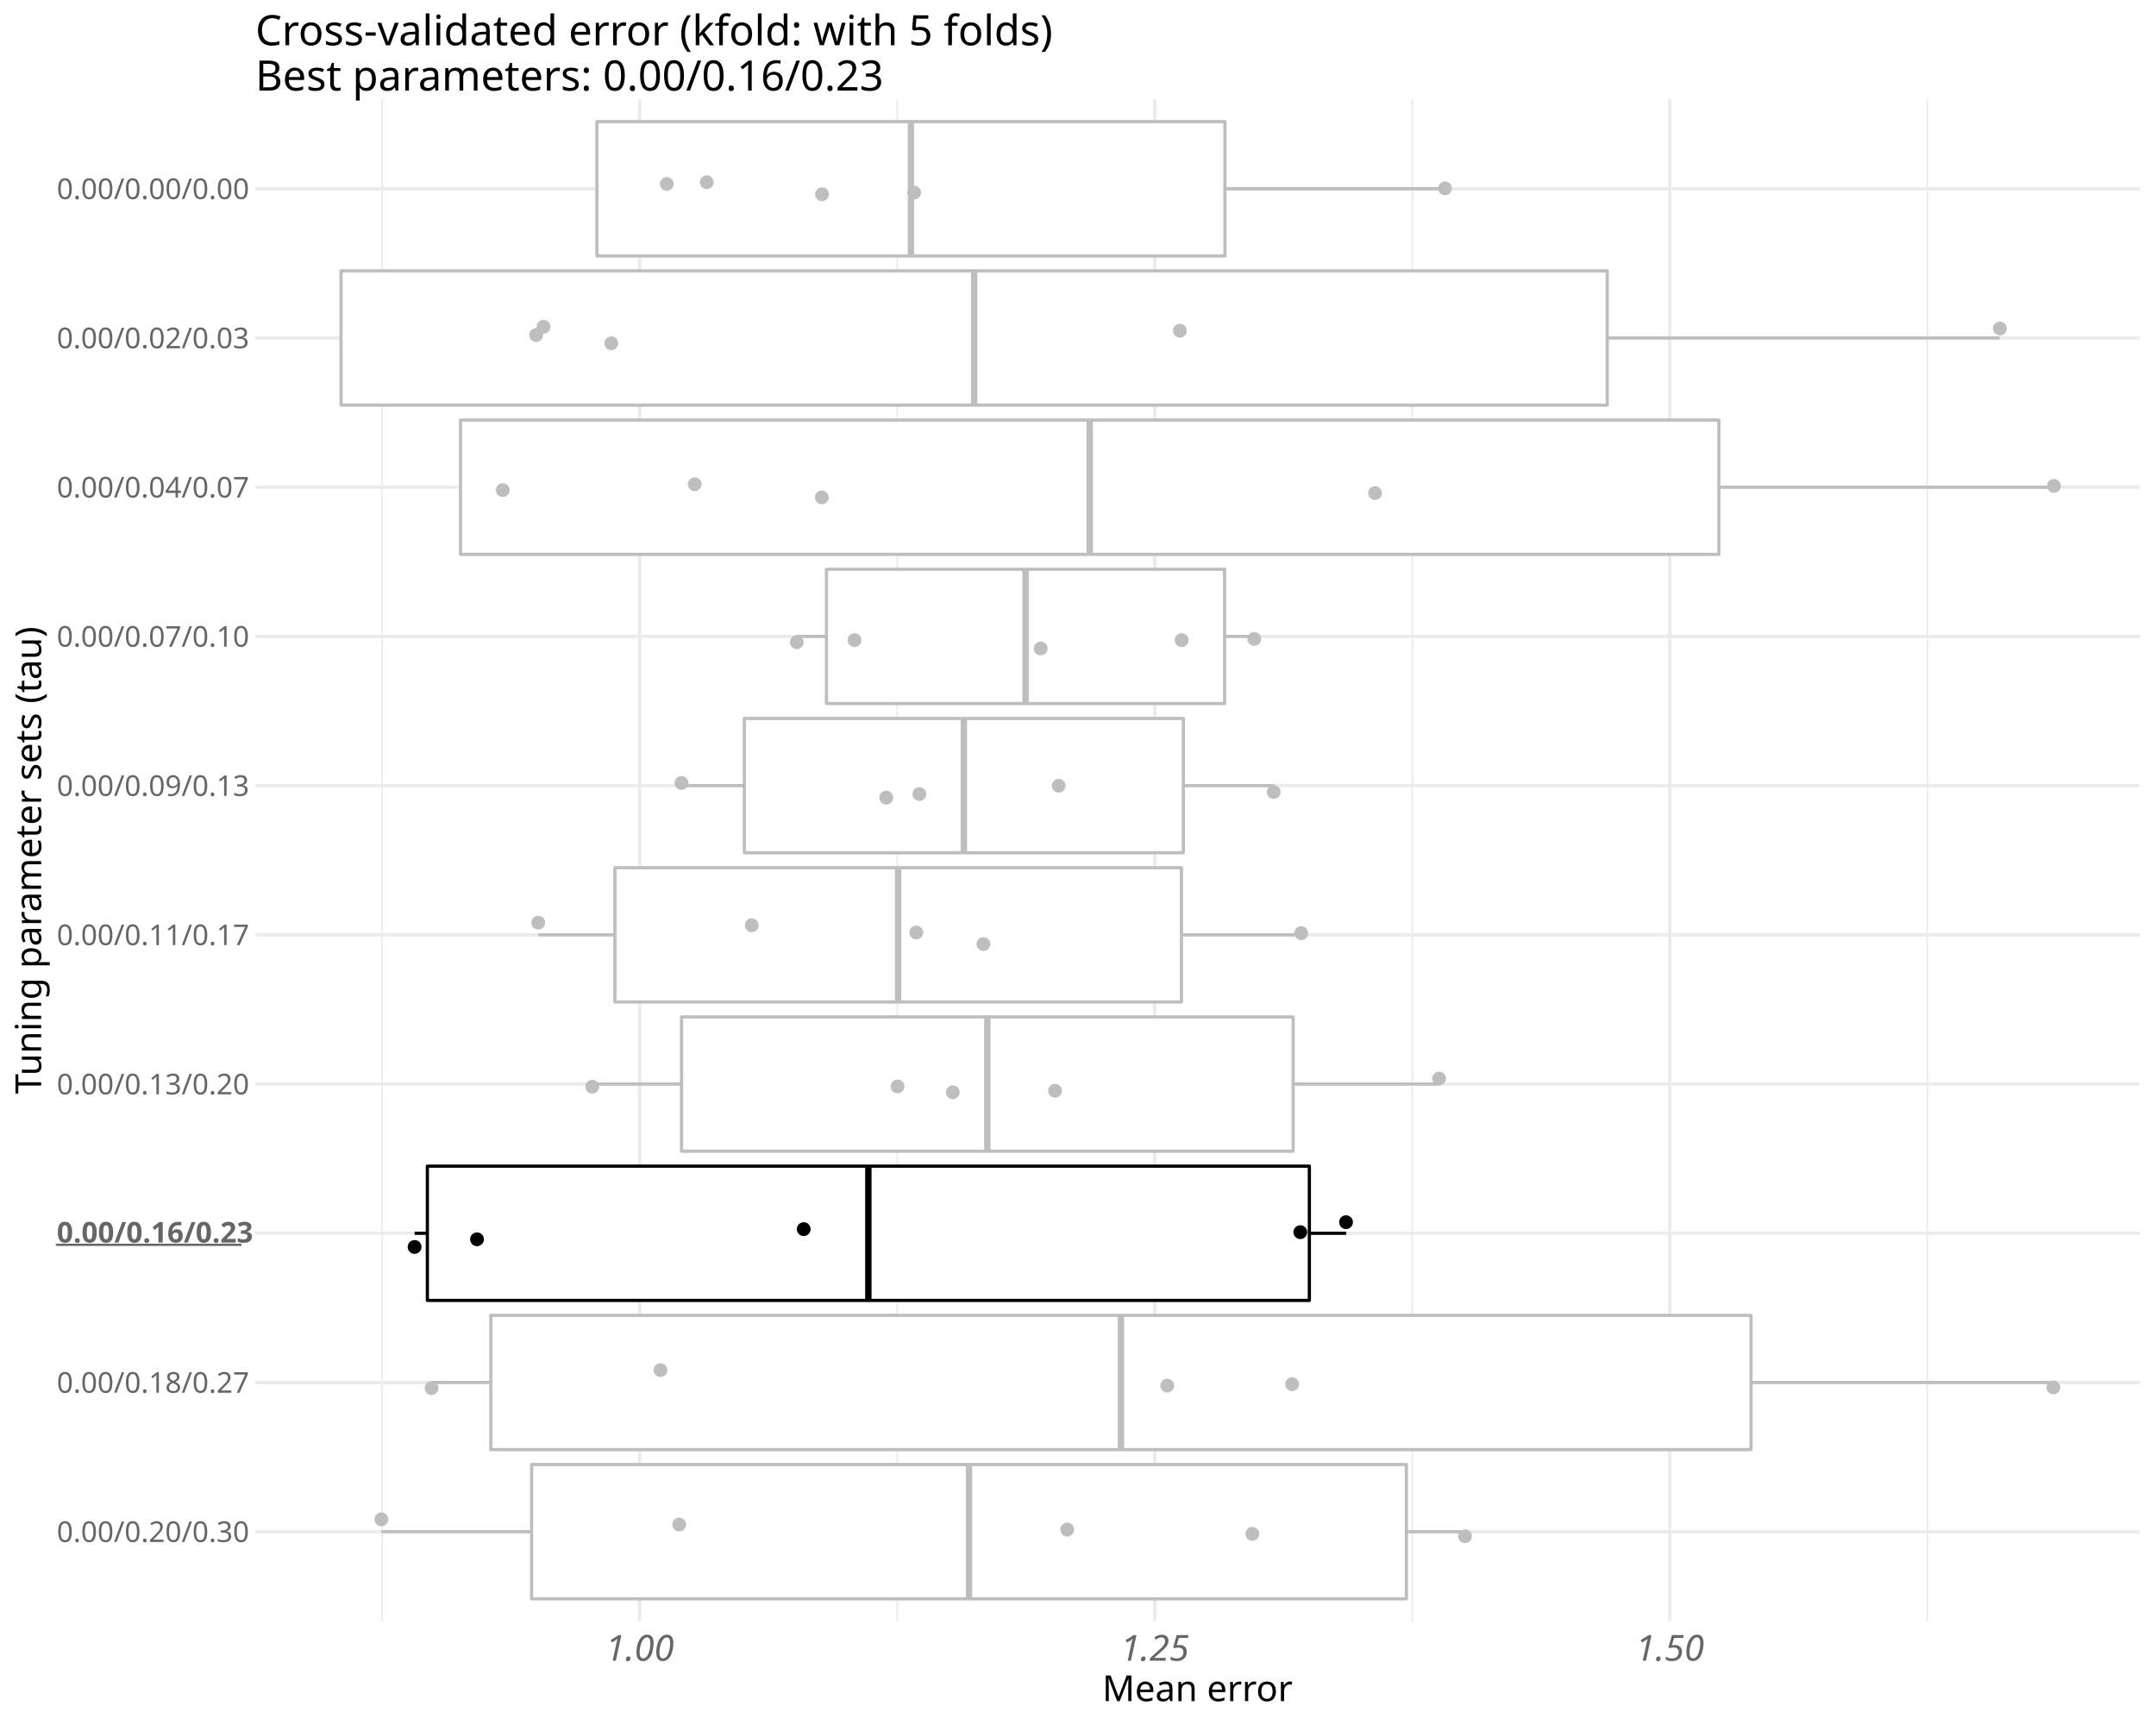
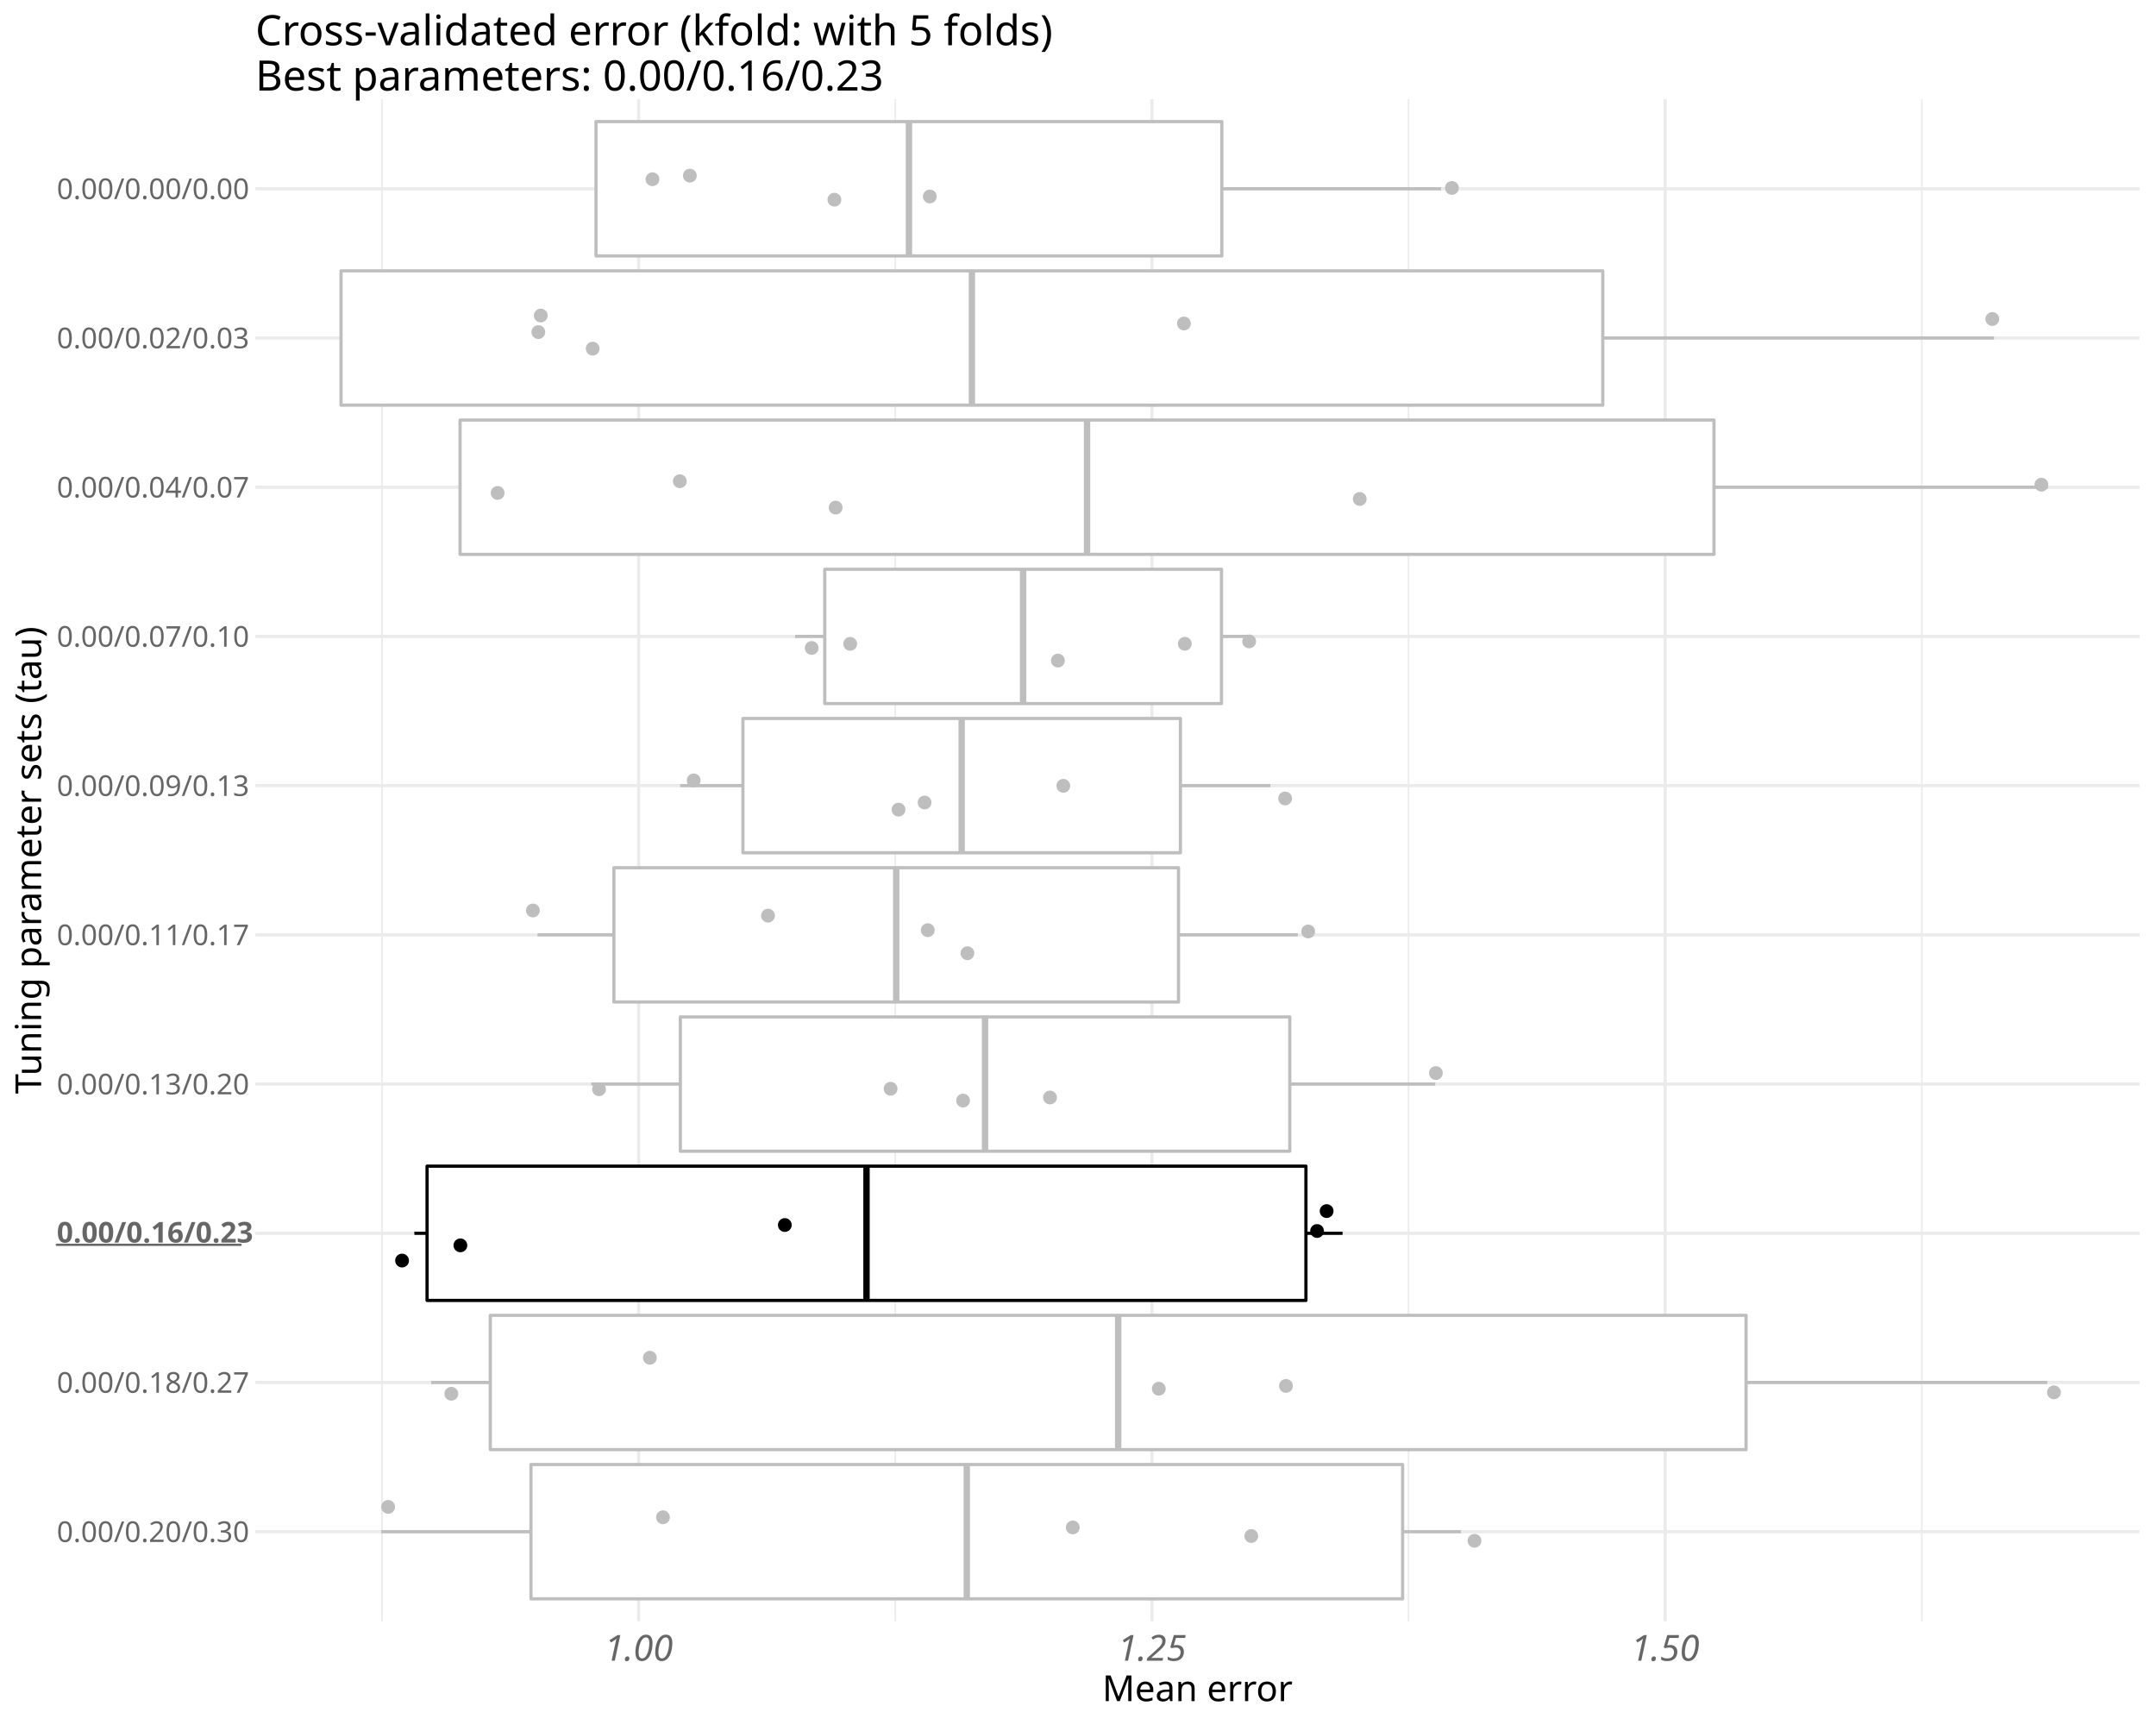
<svg xmlns="http://www.w3.org/2000/svg" class="svglite" data-engine-version="2.0" width="720.00pt" height="576.00pt" viewBox="0 0 720.00 576.00">
  <defs>
    <style type="text/css">
    .svglite line, .svglite polyline, .svglite polygon, .svglite path, .svglite rect, .svglite circle {
      fill: none;
      stroke: #000000;
      stroke-linecap: round;
      stroke-linejoin: round;
      stroke-miterlimit: 10.00;
    }
  </style>
  </defs>
  <rect width="100%" height="100%" style="stroke: none; fill: #FFFFFF;" />
  <defs>
    <clipPath id="cpMC4wMHw3MjAuMDB8MC4wMHw1NzYuMDA=">
      <rect x="0.00" y="0.00" width="720.00" height="576.00" />
    </clipPath>
  </defs>
  <g clip-path="url(#cpMC4wMHw3MjAuMDB8MC4wMHw1NzYuMDA=)">
</g>
  <defs>
    <clipPath id="cpODUuMjl8NzE0LjUyfDMzLjE0fDU0MS4zNQ==">
      <rect x="85.29" y="33.14" width="629.23" height="508.21" />
    </clipPath>
  </defs>
  <g clip-path="url(#cpODUuMjl8NzE0LjUyfDMzLjE0fDU0MS4zNQ==)">
-     <polyline points="127.63,541.35 127.63,33.14 " style="stroke-width: 0.53; stroke: #EBEBEB; stroke-linecap: butt;" />
-     <polyline points="299.63,541.35 299.63,33.14 " style="stroke-width: 0.53; stroke: #EBEBEB; stroke-linecap: butt;" />
-     <polyline points="471.64,541.35 471.64,33.14 " style="stroke-width: 0.53; stroke: #EBEBEB; stroke-linecap: butt;" />
-     <polyline points="643.64,541.35 643.64,33.14 " style="stroke-width: 0.53; stroke: #EBEBEB; stroke-linecap: butt;" />
+     <polyline points="127.58,541.35 127.58,33.14 " style="stroke-width: 0.53; stroke: #EBEBEB; stroke-linecap: butt;" />
+     <polyline points="298.98,541.35 298.98,33.14 " style="stroke-width: 0.53; stroke: #EBEBEB; stroke-linecap: butt;" />
+     <polyline points="470.38,541.35 470.38,33.14 " style="stroke-width: 0.53; stroke: #EBEBEB; stroke-linecap: butt;" />
+     <polyline points="641.78,541.35 641.78,33.14 " style="stroke-width: 0.53; stroke: #EBEBEB; stroke-linecap: butt;" />
    <polyline points="85.29,511.46 714.52,511.46 " style="stroke-width: 1.07; stroke: #EBEBEB; stroke-linecap: butt;" />
    <polyline points="85.29,461.63 714.52,461.63 " style="stroke-width: 1.07; stroke: #EBEBEB; stroke-linecap: butt;" />
    <polyline points="85.29,411.81 714.52,411.81 " style="stroke-width: 1.07; stroke: #EBEBEB; stroke-linecap: butt;" />
    <polyline points="85.29,361.98 714.52,361.98 " style="stroke-width: 1.07; stroke: #EBEBEB; stroke-linecap: butt;" />
    <polyline points="85.29,312.16 714.52,312.16 " style="stroke-width: 1.07; stroke: #EBEBEB; stroke-linecap: butt;" />
    <polyline points="85.29,262.33 714.52,262.33 " style="stroke-width: 1.07; stroke: #EBEBEB; stroke-linecap: butt;" />
    <polyline points="85.29,212.51 714.52,212.51 " style="stroke-width: 1.07; stroke: #EBEBEB; stroke-linecap: butt;" />
    <polyline points="85.29,162.68 714.52,162.68 " style="stroke-width: 1.07; stroke: #EBEBEB; stroke-linecap: butt;" />
    <polyline points="85.29,112.86 714.52,112.86 " style="stroke-width: 1.07; stroke: #EBEBEB; stroke-linecap: butt;" />
    <polyline points="85.29,63.04 714.52,63.04 " style="stroke-width: 1.07; stroke: #EBEBEB; stroke-linecap: butt;" />
-     <polyline points="213.63,541.35 213.63,33.14 " style="stroke-width: 1.07; stroke: #EBEBEB; stroke-linecap: butt;" />
-     <polyline points="385.64,541.35 385.64,33.14 " style="stroke-width: 1.07; stroke: #EBEBEB; stroke-linecap: butt;" />
-     <polyline points="557.64,541.35 557.64,33.14 " style="stroke-width: 1.07; stroke: #EBEBEB; stroke-linecap: butt;" />
-     <line x1="469.67" y1="511.46" x2="489.23" y2="511.46" style="stroke-width: 1.07; stroke: #BEBEBE; stroke-linecap: butt;" />
-     <line x1="177.54" y1="511.46" x2="127.36" y2="511.46" style="stroke-width: 1.07; stroke: #BEBEBE; stroke-linecap: butt;" />
-     <polygon points="469.67,533.88 177.54,533.88 177.54,489.03 469.67,489.03 469.67,533.88 " style="stroke-width: 1.07; stroke: #BEBEBE; fill: #FFFFFF;" />
-     <line x1="323.60" y1="533.88" x2="323.60" y2="489.03" style="stroke-width: 2.13; stroke: #BEBEBE; stroke-linecap: butt;" />
-     <line x1="584.76" y1="461.63" x2="685.71" y2="461.63" style="stroke-width: 1.07; stroke: #BEBEBE; stroke-linecap: butt;" />
-     <line x1="163.91" y1="461.63" x2="144.10" y2="461.63" style="stroke-width: 1.07; stroke: #BEBEBE; stroke-linecap: butt;" />
-     <polygon points="584.76,484.05 163.91,484.05 163.91,439.21 584.76,439.21 584.76,484.05 " style="stroke-width: 1.07; stroke: #BEBEBE; fill: #FFFFFF;" />
-     <line x1="374.34" y1="484.05" x2="374.34" y2="439.21" style="stroke-width: 2.13; stroke: #BEBEBE; stroke-linecap: butt;" />
-     <line x1="437.26" y1="411.81" x2="449.53" y2="411.81" style="stroke-width: 1.07; stroke-linecap: butt;" />
-     <line x1="142.72" y1="411.81" x2="138.46" y2="411.81" style="stroke-width: 1.07; stroke-linecap: butt;" />
-     <polygon points="437.26,434.23 142.72,434.23 142.72,389.39 437.26,389.39 437.26,434.23 " style="stroke-width: 1.07; fill: #FFFFFF;" />
-     <line x1="289.99" y1="434.23" x2="289.99" y2="389.39" style="stroke-width: 2.13; stroke-linecap: butt;" />
-     <line x1="431.85" y1="361.98" x2="480.59" y2="361.98" style="stroke-width: 1.07; stroke: #BEBEBE; stroke-linecap: butt;" />
-     <line x1="227.60" y1="361.98" x2="197.77" y2="361.98" style="stroke-width: 1.07; stroke: #BEBEBE; stroke-linecap: butt;" />
-     <polygon points="431.85,384.40 227.60,384.40 227.60,339.56 431.85,339.56 431.85,384.40 " style="stroke-width: 1.07; stroke: #BEBEBE; fill: #FFFFFF;" />
-     <line x1="329.72" y1="384.40" x2="329.72" y2="339.56" style="stroke-width: 2.13; stroke: #BEBEBE; stroke-linecap: butt;" />
-     <line x1="394.55" y1="312.16" x2="434.53" y2="312.16" style="stroke-width: 1.07; stroke: #BEBEBE; stroke-linecap: butt;" />
-     <line x1="205.34" y1="312.16" x2="179.75" y2="312.16" style="stroke-width: 1.07; stroke: #BEBEBE; stroke-linecap: butt;" />
-     <polygon points="394.55,334.58 205.34,334.58 205.34,289.74 394.55,289.74 394.55,334.58 " style="stroke-width: 1.07; stroke: #BEBEBE; fill: #FFFFFF;" />
-     <line x1="299.94" y1="334.58" x2="299.94" y2="289.74" style="stroke-width: 2.13; stroke: #BEBEBE; stroke-linecap: butt;" />
-     <line x1="395.19" y1="262.33" x2="425.34" y2="262.33" style="stroke-width: 1.07; stroke: #BEBEBE; stroke-linecap: butt;" />
-     <line x1="248.58" y1="262.33" x2="227.56" y2="262.33" style="stroke-width: 1.07; stroke: #BEBEBE; stroke-linecap: butt;" />
-     <polygon points="395.19,284.75 248.58,284.75 248.58,239.91 395.19,239.91 395.19,284.75 " style="stroke-width: 1.07; stroke: #BEBEBE; fill: #FFFFFF;" />
-     <line x1="321.88" y1="284.75" x2="321.88" y2="239.91" style="stroke-width: 2.13; stroke: #BEBEBE; stroke-linecap: butt;" />
-     <line x1="408.95" y1="212.51" x2="418.85" y2="212.51" style="stroke-width: 1.07; stroke: #BEBEBE; stroke-linecap: butt;" />
-     <line x1="276.00" y1="212.51" x2="266.06" y2="212.51" style="stroke-width: 1.07; stroke: #BEBEBE; stroke-linecap: butt;" />
-     <polygon points="408.95,234.93 276.00,234.93 276.00,190.09 408.95,190.09 408.95,234.93 " style="stroke-width: 1.07; stroke: #BEBEBE; fill: #FFFFFF;" />
-     <line x1="342.48" y1="234.93" x2="342.48" y2="190.09" style="stroke-width: 2.13; stroke: #BEBEBE; stroke-linecap: butt;" />
-     <line x1="574.01" y1="162.68" x2="685.92" y2="162.68" style="stroke-width: 1.07; stroke: #BEBEBE; stroke-linecap: butt;" />
-     <line x1="153.78" y1="162.68" x2="167.90" y2="162.68" style="stroke-width: 1.07; stroke: #BEBEBE; stroke-linecap: butt;" />
-     <polygon points="574.01,185.11 153.78,185.11 153.78,140.26 574.01,140.26 574.01,185.11 " style="stroke-width: 1.07; stroke: #BEBEBE; fill: #FFFFFF;" />
-     <line x1="363.90" y1="185.11" x2="363.90" y2="140.26" style="stroke-width: 2.13; stroke: #BEBEBE; stroke-linecap: butt;" />
-     <line x1="536.74" y1="112.86" x2="667.85" y2="112.86" style="stroke-width: 1.07; stroke: #BEBEBE; stroke-linecap: butt;" />
-     <line x1="113.89" y1="112.86" x2="179.06" y2="112.86" style="stroke-width: 1.07; stroke: #BEBEBE; stroke-linecap: butt;" />
-     <polygon points="536.74,135.28 113.89,135.28 113.89,90.44 536.74,90.44 536.74,135.28 " style="stroke-width: 1.07; stroke: #BEBEBE; fill: #FFFFFF;" />
-     <line x1="325.32" y1="135.28" x2="325.32" y2="90.44" style="stroke-width: 2.13; stroke: #BEBEBE; stroke-linecap: butt;" />
-     <line x1="409.07" y1="63.04" x2="482.56" y2="63.04" style="stroke-width: 1.07; stroke: #BEBEBE; stroke-linecap: butt;" />
-     <line x1="199.34" y1="63.04" x2="222.69" y2="63.04" style="stroke-width: 1.07; stroke: #BEBEBE; stroke-linecap: butt;" />
-     <polygon points="409.07,85.46 199.34,85.46 199.34,40.61 409.07,40.61 409.07,85.46 " style="stroke-width: 1.07; stroke: #BEBEBE; fill: #FFFFFF;" />
-     <line x1="304.21" y1="85.46" x2="304.21" y2="40.61" style="stroke-width: 2.13; stroke: #BEBEBE; stroke-linecap: butt;" />
-     <circle cx="489.25" cy="512.97" r="1.95" style="stroke-width: 0.71; stroke: #BEBEBE; fill: #BEBEBE;" />
-     <circle cx="144.13" cy="463.51" r="1.95" style="stroke-width: 0.71; stroke: #BEBEBE; fill: #BEBEBE;" />
-     <circle cx="159.30" cy="413.82" r="1.95" style="stroke-width: 0.71; fill: #000000;" />
-     <circle cx="318.18" cy="364.74" r="1.95" style="stroke-width: 0.71; stroke: #BEBEBE; fill: #BEBEBE;" />
-     <circle cx="305.99" cy="311.37" r="1.95" style="stroke-width: 0.71; stroke: #BEBEBE; fill: #BEBEBE;" />
-     <circle cx="307.03" cy="265.15" r="1.95" style="stroke-width: 0.71; stroke: #BEBEBE; fill: #BEBEBE;" />
-     <circle cx="394.61" cy="213.74" r="1.95" style="stroke-width: 0.71; stroke: #BEBEBE; fill: #BEBEBE;" />
-     <circle cx="459.21" cy="164.64" r="1.95" style="stroke-width: 0.71; stroke: #BEBEBE; fill: #BEBEBE;" />
-     <circle cx="394.02" cy="110.44" r="1.95" style="stroke-width: 0.71; stroke: #BEBEBE; fill: #BEBEBE;" />
-     <circle cx="222.67" cy="61.44" r="1.95" style="stroke-width: 0.71; stroke: #BEBEBE; fill: #BEBEBE;" />
-     <circle cx="127.37" cy="507.32" r="1.95" style="stroke-width: 0.71; stroke: #BEBEBE; fill: #BEBEBE;" />
-     <circle cx="685.71" cy="463.28" r="1.95" style="stroke-width: 0.71; stroke: #BEBEBE; fill: #BEBEBE;" />
-     <circle cx="268.40" cy="410.43" r="1.95" style="stroke-width: 0.71; fill: #000000;" />
-     <circle cx="480.59" cy="360.14" r="1.95" style="stroke-width: 0.71; stroke: #BEBEBE; fill: #BEBEBE;" />
-     <circle cx="328.41" cy="315.23" r="1.95" style="stroke-width: 0.71; stroke: #BEBEBE; fill: #BEBEBE;" />
-     <circle cx="425.36" cy="264.47" r="1.95" style="stroke-width: 0.71; stroke: #BEBEBE; fill: #BEBEBE;" />
-     <circle cx="266.09" cy="214.44" r="1.95" style="stroke-width: 0.71; stroke: #BEBEBE; fill: #BEBEBE;" />
-     <circle cx="274.45" cy="166.09" r="1.95" style="stroke-width: 0.71; stroke: #BEBEBE; fill: #BEBEBE;" />
-     <circle cx="181.50" cy="109.11" r="1.95" style="stroke-width: 0.71; stroke: #BEBEBE; fill: #BEBEBE;" />
-     <circle cx="236.02" cy="60.84" r="1.95" style="stroke-width: 0.71; stroke: #BEBEBE; fill: #BEBEBE;" />
-     <circle cx="226.81" cy="509.05" r="1.95" style="stroke-width: 0.71; stroke: #BEBEBE; fill: #BEBEBE;" />
-     <circle cx="431.50" cy="462.20" r="1.95" style="stroke-width: 0.71; stroke: #BEBEBE; fill: #BEBEBE;" />
-     <circle cx="434.24" cy="411.43" r="1.95" style="stroke-width: 0.71; fill: #000000;" />
-     <circle cx="299.74" cy="362.77" r="1.95" style="stroke-width: 0.71; stroke: #BEBEBE; fill: #BEBEBE;" />
-     <circle cx="179.75" cy="308.09" r="1.95" style="stroke-width: 0.71; stroke: #BEBEBE; fill: #BEBEBE;" />
-     <circle cx="295.97" cy="266.34" r="1.95" style="stroke-width: 0.71; stroke: #BEBEBE; fill: #BEBEBE;" />
-     <circle cx="347.53" cy="216.54" r="1.95" style="stroke-width: 0.71; stroke: #BEBEBE; fill: #BEBEBE;" />
-     <circle cx="167.90" cy="163.64" r="1.95" style="stroke-width: 0.71; stroke: #BEBEBE; fill: #BEBEBE;" />
-     <circle cx="204.14" cy="114.63" r="1.95" style="stroke-width: 0.71; stroke: #BEBEBE; fill: #BEBEBE;" />
-     <circle cx="274.51" cy="64.86" r="1.95" style="stroke-width: 0.71; stroke: #BEBEBE; fill: #BEBEBE;" />
-     <circle cx="356.38" cy="510.74" r="1.95" style="stroke-width: 0.71; stroke: #BEBEBE; fill: #BEBEBE;" />
-     <circle cx="389.81" cy="462.67" r="1.95" style="stroke-width: 0.71; stroke: #BEBEBE; fill: #BEBEBE;" />
-     <circle cx="449.51" cy="408.10" r="1.95" style="stroke-width: 0.71; fill: #000000;" />
-     <circle cx="197.78" cy="362.85" r="1.95" style="stroke-width: 0.71; stroke: #BEBEBE; fill: #BEBEBE;" />
-     <circle cx="251.05" cy="308.95" r="1.95" style="stroke-width: 0.71; stroke: #BEBEBE; fill: #BEBEBE;" />
-     <circle cx="227.58" cy="261.46" r="1.95" style="stroke-width: 0.71; stroke: #BEBEBE; fill: #BEBEBE;" />
-     <circle cx="418.85" cy="213.34" r="1.95" style="stroke-width: 0.71; stroke: #BEBEBE; fill: #BEBEBE;" />
-     <circle cx="232.01" cy="161.68" r="1.95" style="stroke-width: 0.71; stroke: #BEBEBE; fill: #BEBEBE;" />
-     <circle cx="667.85" cy="109.69" r="1.95" style="stroke-width: 0.71; stroke: #BEBEBE; fill: #BEBEBE;" />
-     <circle cx="482.57" cy="62.90" r="1.95" style="stroke-width: 0.71; stroke: #BEBEBE; fill: #BEBEBE;" />
-     <circle cx="418.22" cy="512.18" r="1.95" style="stroke-width: 0.71; stroke: #BEBEBE; fill: #BEBEBE;" />
-     <circle cx="220.55" cy="457.50" r="1.95" style="stroke-width: 0.71; stroke: #BEBEBE; fill: #BEBEBE;" />
-     <circle cx="138.45" cy="416.37" r="1.95" style="stroke-width: 0.71; fill: #000000;" />
-     <circle cx="352.35" cy="364.23" r="1.95" style="stroke-width: 0.71; stroke: #BEBEBE; fill: #BEBEBE;" />
-     <circle cx="434.54" cy="311.59" r="1.95" style="stroke-width: 0.71; stroke: #BEBEBE; fill: #BEBEBE;" />
-     <circle cx="353.55" cy="262.36" r="1.95" style="stroke-width: 0.71; stroke: #BEBEBE; fill: #BEBEBE;" />
-     <circle cx="285.37" cy="213.75" r="1.95" style="stroke-width: 0.71; stroke: #BEBEBE; fill: #BEBEBE;" />
-     <circle cx="685.91" cy="162.26" r="1.95" style="stroke-width: 0.71; stroke: #BEBEBE; fill: #BEBEBE;" />
-     <circle cx="179.06" cy="111.88" r="1.95" style="stroke-width: 0.71; stroke: #BEBEBE; fill: #BEBEBE;" />
-     <circle cx="305.28" cy="64.32" r="1.95" style="stroke-width: 0.71; stroke: #BEBEBE; fill: #BEBEBE;" />
+     <polyline points="213.28,541.35 213.28,33.14 " style="stroke-width: 1.07; stroke: #EBEBEB; stroke-linecap: butt;" />
+     <polyline points="384.68,541.35 384.68,33.14 " style="stroke-width: 1.07; stroke: #EBEBEB; stroke-linecap: butt;" />
+     <polyline points="556.08,541.35 556.08,33.14 " style="stroke-width: 1.07; stroke: #EBEBEB; stroke-linecap: butt;" />
+     <line x1="468.41" y1="511.46" x2="487.91" y2="511.46" style="stroke-width: 1.07; stroke: #BEBEBE; stroke-linecap: butt;" />
+     <line x1="177.32" y1="511.46" x2="127.31" y2="511.46" style="stroke-width: 1.07; stroke: #BEBEBE; stroke-linecap: butt;" />
+     <polygon points="468.41,533.88 177.32,533.88 177.32,489.03 468.41,489.03 468.41,533.88 " style="stroke-width: 1.07; stroke: #BEBEBE; fill: #FFFFFF;" />
+     <line x1="322.86" y1="533.88" x2="322.86" y2="489.03" style="stroke-width: 2.13; stroke: #BEBEBE; stroke-linecap: butt;" />
+     <line x1="583.10" y1="461.63" x2="683.69" y2="461.63" style="stroke-width: 1.07; stroke: #BEBEBE; stroke-linecap: butt;" />
+     <line x1="163.74" y1="461.63" x2="144.00" y2="461.63" style="stroke-width: 1.07; stroke: #BEBEBE; stroke-linecap: butt;" />
+     <polygon points="583.10,484.05 163.74,484.05 163.74,439.21 583.10,439.21 583.10,484.05 " style="stroke-width: 1.07; stroke: #BEBEBE; fill: #FFFFFF;" />
+     <line x1="373.42" y1="484.05" x2="373.42" y2="439.21" style="stroke-width: 2.13; stroke: #BEBEBE; stroke-linecap: butt;" />
+     <line x1="436.12" y1="411.81" x2="448.35" y2="411.81" style="stroke-width: 1.07; stroke-linecap: butt;" />
+     <line x1="142.62" y1="411.81" x2="138.38" y2="411.81" style="stroke-width: 1.07; stroke-linecap: butt;" />
+     <polygon points="436.12,434.23 142.62,434.23 142.62,389.39 436.12,389.39 436.12,434.23 " style="stroke-width: 1.07; fill: #FFFFFF;" />
+     <line x1="289.37" y1="434.23" x2="289.37" y2="389.39" style="stroke-width: 2.13; stroke-linecap: butt;" />
+     <line x1="430.73" y1="361.98" x2="479.30" y2="361.98" style="stroke-width: 1.07; stroke: #BEBEBE; stroke-linecap: butt;" />
+     <line x1="227.20" y1="361.98" x2="197.47" y2="361.98" style="stroke-width: 1.07; stroke: #BEBEBE; stroke-linecap: butt;" />
+     <polygon points="430.73,384.40 227.20,384.40 227.20,339.56 430.73,339.56 430.73,384.40 " style="stroke-width: 1.07; stroke: #BEBEBE; fill: #FFFFFF;" />
+     <line x1="328.96" y1="384.40" x2="328.96" y2="339.56" style="stroke-width: 2.13; stroke: #BEBEBE; stroke-linecap: butt;" />
+     <line x1="393.56" y1="312.16" x2="433.40" y2="312.16" style="stroke-width: 1.07; stroke: #BEBEBE; stroke-linecap: butt;" />
+     <line x1="205.01" y1="312.16" x2="179.52" y2="312.16" style="stroke-width: 1.07; stroke: #BEBEBE; stroke-linecap: butt;" />
+     <polygon points="393.56,334.58 205.01,334.58 205.01,289.74 393.56,289.74 393.56,334.58 " style="stroke-width: 1.07; stroke: #BEBEBE; fill: #FFFFFF;" />
+     <line x1="299.29" y1="334.58" x2="299.29" y2="289.74" style="stroke-width: 2.13; stroke: #BEBEBE; stroke-linecap: butt;" />
+     <line x1="394.20" y1="262.33" x2="424.24" y2="262.33" style="stroke-width: 1.07; stroke: #BEBEBE; stroke-linecap: butt;" />
+     <line x1="248.10" y1="262.33" x2="227.16" y2="262.33" style="stroke-width: 1.07; stroke: #BEBEBE; stroke-linecap: butt;" />
+     <polygon points="394.20,284.75 248.10,284.75 248.10,239.91 394.20,239.91 394.20,284.75 " style="stroke-width: 1.07; stroke: #BEBEBE; fill: #FFFFFF;" />
+     <line x1="321.15" y1="284.75" x2="321.15" y2="239.91" style="stroke-width: 2.13; stroke: #BEBEBE; stroke-linecap: butt;" />
+     <line x1="407.92" y1="212.51" x2="417.78" y2="212.51" style="stroke-width: 1.07; stroke: #BEBEBE; stroke-linecap: butt;" />
+     <line x1="275.43" y1="212.51" x2="265.53" y2="212.51" style="stroke-width: 1.07; stroke: #BEBEBE; stroke-linecap: butt;" />
+     <polygon points="407.92,234.93 275.43,234.93 275.43,190.09 407.92,190.09 407.92,234.93 " style="stroke-width: 1.07; stroke: #BEBEBE; fill: #FFFFFF;" />
+     <line x1="341.67" y1="234.93" x2="341.67" y2="190.09" style="stroke-width: 2.13; stroke: #BEBEBE; stroke-linecap: butt;" />
+     <line x1="572.39" y1="162.68" x2="683.91" y2="162.68" style="stroke-width: 1.07; stroke: #BEBEBE; stroke-linecap: butt;" />
+     <line x1="153.64" y1="162.68" x2="167.71" y2="162.68" style="stroke-width: 1.07; stroke: #BEBEBE; stroke-linecap: butt;" />
+     <polygon points="572.39,185.11 153.64,185.11 153.64,140.26 572.39,140.26 572.39,185.11 " style="stroke-width: 1.07; stroke: #BEBEBE; fill: #FFFFFF;" />
+     <line x1="363.02" y1="185.11" x2="363.02" y2="140.26" style="stroke-width: 2.13; stroke: #BEBEBE; stroke-linecap: butt;" />
+     <line x1="535.25" y1="112.86" x2="665.90" y2="112.86" style="stroke-width: 1.07; stroke: #BEBEBE; stroke-linecap: butt;" />
+     <line x1="113.89" y1="112.86" x2="178.83" y2="112.86" style="stroke-width: 1.07; stroke: #BEBEBE; stroke-linecap: butt;" />
+     <polygon points="535.25,135.28 113.89,135.28 113.89,90.44 535.25,90.44 535.25,135.28 " style="stroke-width: 1.07; stroke: #BEBEBE; fill: #FFFFFF;" />
+     <line x1="324.57" y1="135.28" x2="324.57" y2="90.44" style="stroke-width: 2.13; stroke: #BEBEBE; stroke-linecap: butt;" />
+     <line x1="408.03" y1="63.04" x2="481.26" y2="63.04" style="stroke-width: 1.07; stroke: #BEBEBE; stroke-linecap: butt;" />
+     <line x1="199.04" y1="63.04" x2="222.31" y2="63.04" style="stroke-width: 1.07; stroke: #BEBEBE; stroke-linecap: butt;" />
+     <polygon points="408.03,85.46 199.04,85.46 199.04,40.61 408.03,40.61 408.03,85.46 " style="stroke-width: 1.07; stroke: #BEBEBE; fill: #FFFFFF;" />
+     <line x1="303.54" y1="85.46" x2="303.54" y2="40.61" style="stroke-width: 2.13; stroke: #BEBEBE; stroke-linecap: butt;" />
+     <circle cx="492.42" cy="514.49" r="1.95" style="stroke-width: 0.71; stroke: #BEBEBE; fill: #BEBEBE;" />
+     <circle cx="150.72" cy="465.39" r="1.95" style="stroke-width: 0.71; stroke: #BEBEBE; fill: #BEBEBE;" />
+     <circle cx="153.75" cy="415.84" r="1.95" style="stroke-width: 0.71; fill: #000000;" />
+     <circle cx="321.62" cy="367.49" r="1.95" style="stroke-width: 0.71; stroke: #BEBEBE; fill: #BEBEBE;" />
+     <circle cx="309.83" cy="310.59" r="1.95" style="stroke-width: 0.71; stroke: #BEBEBE; fill: #BEBEBE;" />
+     <circle cx="308.77" cy="267.97" r="1.95" style="stroke-width: 0.71; stroke: #BEBEBE; fill: #BEBEBE;" />
+     <circle cx="395.68" cy="214.97" r="1.95" style="stroke-width: 0.71; stroke: #BEBEBE; fill: #BEBEBE;" />
+     <circle cx="454.09" cy="166.61" r="1.95" style="stroke-width: 0.71; stroke: #BEBEBE; fill: #BEBEBE;" />
+     <circle cx="395.38" cy="108.02" r="1.95" style="stroke-width: 0.71; stroke: #BEBEBE; fill: #BEBEBE;" />
+     <circle cx="217.89" cy="59.85" r="1.95" style="stroke-width: 0.71; stroke: #BEBEBE; fill: #BEBEBE;" />
+     <circle cx="129.62" cy="503.18" r="1.95" style="stroke-width: 0.71; stroke: #BEBEBE; fill: #BEBEBE;" />
+     <circle cx="685.92" cy="464.92" r="1.95" style="stroke-width: 0.71; stroke: #BEBEBE; fill: #BEBEBE;" />
+     <circle cx="262.09" cy="409.05" r="1.95" style="stroke-width: 0.71; fill: #000000;" />
+     <circle cx="479.52" cy="358.30" r="1.95" style="stroke-width: 0.71; stroke: #BEBEBE; fill: #BEBEBE;" />
+     <circle cx="323.07" cy="318.29" r="1.95" style="stroke-width: 0.71; stroke: #BEBEBE; fill: #BEBEBE;" />
+     <circle cx="429.17" cy="266.61" r="1.95" style="stroke-width: 0.71; stroke: #BEBEBE; fill: #BEBEBE;" />
+     <circle cx="271.06" cy="216.36" r="1.95" style="stroke-width: 0.71; stroke: #BEBEBE; fill: #BEBEBE;" />
+     <circle cx="279.06" cy="169.49" r="1.95" style="stroke-width: 0.71; stroke: #BEBEBE; fill: #BEBEBE;" />
+     <circle cx="180.59" cy="105.36" r="1.95" style="stroke-width: 0.71; stroke: #BEBEBE; fill: #BEBEBE;" />
+     <circle cx="230.38" cy="58.65" r="1.95" style="stroke-width: 0.71; stroke: #BEBEBE; fill: #BEBEBE;" />
+     <circle cx="221.40" cy="506.64" r="1.95" style="stroke-width: 0.71; stroke: #BEBEBE; fill: #BEBEBE;" />
+     <circle cx="429.45" cy="462.78" r="1.95" style="stroke-width: 0.71; stroke: #BEBEBE; fill: #BEBEBE;" />
+     <circle cx="439.84" cy="411.05" r="1.95" style="stroke-width: 0.71; fill: #000000;" />
+     <circle cx="297.41" cy="363.55" r="1.95" style="stroke-width: 0.71; stroke: #BEBEBE; fill: #BEBEBE;" />
+     <circle cx="177.96" cy="304.02" r="1.95" style="stroke-width: 0.71; stroke: #BEBEBE; fill: #BEBEBE;" />
+     <circle cx="300.06" cy="270.34" r="1.95" style="stroke-width: 0.71; stroke: #BEBEBE; fill: #BEBEBE;" />
+     <circle cx="353.29" cy="220.58" r="1.95" style="stroke-width: 0.71; stroke: #BEBEBE; fill: #BEBEBE;" />
+     <circle cx="166.18" cy="164.60" r="1.95" style="stroke-width: 0.71; stroke: #BEBEBE; fill: #BEBEBE;" />
+     <circle cx="197.93" cy="116.41" r="1.95" style="stroke-width: 0.71; stroke: #BEBEBE; fill: #BEBEBE;" />
+     <circle cx="278.65" cy="66.68" r="1.95" style="stroke-width: 0.71; stroke: #BEBEBE; fill: #BEBEBE;" />
+     <circle cx="358.25" cy="510.03" r="1.95" style="stroke-width: 0.71; stroke: #BEBEBE; fill: #BEBEBE;" />
+     <circle cx="386.98" cy="463.71" r="1.95" style="stroke-width: 0.71; stroke: #BEBEBE; fill: #BEBEBE;" />
+     <circle cx="443.03" cy="404.40" r="1.95" style="stroke-width: 0.71; fill: #000000;" />
+     <circle cx="200.04" cy="363.72" r="1.95" style="stroke-width: 0.71; stroke: #BEBEBE; fill: #BEBEBE;" />
+     <circle cx="256.48" cy="305.74" r="1.95" style="stroke-width: 0.71; stroke: #BEBEBE; fill: #BEBEBE;" />
+     <circle cx="231.66" cy="260.59" r="1.95" style="stroke-width: 0.71; stroke: #BEBEBE; fill: #BEBEBE;" />
+     <circle cx="417.16" cy="214.17" r="1.95" style="stroke-width: 0.71; stroke: #BEBEBE; fill: #BEBEBE;" />
+     <circle cx="227.03" cy="160.68" r="1.95" style="stroke-width: 0.71; stroke: #BEBEBE; fill: #BEBEBE;" />
+     <circle cx="665.34" cy="106.52" r="1.95" style="stroke-width: 0.71; stroke: #BEBEBE; fill: #BEBEBE;" />
+     <circle cx="484.87" cy="62.76" r="1.95" style="stroke-width: 0.71; stroke: #BEBEBE; fill: #BEBEBE;" />
+     <circle cx="417.87" cy="512.90" r="1.95" style="stroke-width: 0.71; stroke: #BEBEBE; fill: #BEBEBE;" />
+     <circle cx="217.02" cy="453.37" r="1.95" style="stroke-width: 0.71; stroke: #BEBEBE; fill: #BEBEBE;" />
+     <circle cx="134.27" cy="420.92" r="1.95" style="stroke-width: 0.71; fill: #000000;" />
+     <circle cx="350.65" cy="366.47" r="1.95" style="stroke-width: 0.71; stroke: #BEBEBE; fill: #BEBEBE;" />
+     <circle cx="436.88" cy="311.02" r="1.95" style="stroke-width: 0.71; stroke: #BEBEBE; fill: #BEBEBE;" />
+     <circle cx="355.10" cy="262.39" r="1.95" style="stroke-width: 0.71; stroke: #BEBEBE; fill: #BEBEBE;" />
+     <circle cx="283.92" cy="214.99" r="1.95" style="stroke-width: 0.71; stroke: #BEBEBE; fill: #BEBEBE;" />
+     <circle cx="681.73" cy="161.84" r="1.95" style="stroke-width: 0.71; stroke: #BEBEBE; fill: #BEBEBE;" />
+     <circle cx="179.78" cy="110.89" r="1.95" style="stroke-width: 0.71; stroke: #BEBEBE; fill: #BEBEBE;" />
+     <circle cx="310.51" cy="65.61" r="1.95" style="stroke-width: 0.71; stroke: #BEBEBE; fill: #BEBEBE;" />
  </g>
  <g clip-path="url(#cpMC4wMHw3MjAuMDB8MC4wMHw1NzYuMDA=)">
    <text x="18.97" y="514.89" style="font-size: 9.60px; fill: #666666; font-family: sans;" textLength="61.39px" lengthAdjust="spacingAndGlyphs">0.00/0.20/0.30</text>
    <text x="18.97" y="66.47" style="font-size: 9.60px; fill: #666666; font-family: sans;" textLength="61.39px" lengthAdjust="spacingAndGlyphs">0.00/0.00/0.00</text>
    <text x="18.97" y="315.59" style="font-size: 9.60px; fill: #666666; font-family: sans;" textLength="61.39px" lengthAdjust="spacingAndGlyphs">0.00/0.11/0.17</text>
    <text x="18.97" y="414.91" style="font-size: 9.60px; font-weight: bold; fill: #666666; font-family: sans;" textLength="61.39px" lengthAdjust="spacingAndGlyphs">0.00/0.16/0.23</text>
    <polyline points="18.97,415.66 80.36,415.66 " style="stroke-width: 0.75; stroke: #666666;" />
    <text x="18.97" y="465.06" style="font-size: 9.60px; fill: #666666; font-family: sans;" textLength="61.39px" lengthAdjust="spacingAndGlyphs">0.00/0.18/0.27</text>
    <text x="18.97" y="365.42" style="font-size: 9.60px; fill: #666666; font-family: sans;" textLength="61.39px" lengthAdjust="spacingAndGlyphs">0.00/0.13/0.20</text>
    <text x="18.97" y="215.94" style="font-size: 9.60px; fill: #666666; font-family: sans;" textLength="61.39px" lengthAdjust="spacingAndGlyphs">0.00/0.07/0.10</text>
    <text x="18.97" y="265.77" style="font-size: 9.60px; fill: #666666; font-family: sans;" textLength="61.39px" lengthAdjust="spacingAndGlyphs">0.00/0.09/0.13</text>
    <text x="18.97" y="166.12" style="font-size: 9.60px; fill: #666666; font-family: sans;" textLength="61.39px" lengthAdjust="spacingAndGlyphs">0.00/0.04/0.07</text>
    <text x="18.97" y="116.29" style="font-size: 9.60px; fill: #666666; font-family: sans;" textLength="61.39px" lengthAdjust="spacingAndGlyphs">0.00/0.02/0.03</text>
-     <text x="213.63" y="554.54" text-anchor="middle" style="font-size: 12.00px; font-style: italic; fill: #666666; font-family: sans;" textLength="23.36px" lengthAdjust="spacingAndGlyphs">1.00</text>
-     <text x="385.64" y="554.54" text-anchor="middle" style="font-size: 12.00px; font-style: italic; fill: #666666; font-family: sans;" textLength="23.36px" lengthAdjust="spacingAndGlyphs">1.25</text>
-     <text x="557.64" y="554.54" text-anchor="middle" style="font-size: 12.00px; font-style: italic; fill: #666666; font-family: sans;" textLength="23.36px" lengthAdjust="spacingAndGlyphs">1.50</text>
+     <text x="213.28" y="554.54" text-anchor="middle" style="font-size: 12.00px; font-style: italic; fill: #666666; font-family: sans;" textLength="23.36px" lengthAdjust="spacingAndGlyphs">1.00</text>
+     <text x="384.68" y="554.54" text-anchor="middle" style="font-size: 12.00px; font-style: italic; fill: #666666; font-family: sans;" textLength="23.36px" lengthAdjust="spacingAndGlyphs">1.25</text>
+     <text x="556.08" y="554.54" text-anchor="middle" style="font-size: 12.00px; font-style: italic; fill: #666666; font-family: sans;" textLength="23.36px" lengthAdjust="spacingAndGlyphs">1.50</text>
    <text x="399.91" y="568.03" text-anchor="middle" style="font-size: 12.00px; font-family: sans;" textLength="58.69px" lengthAdjust="spacingAndGlyphs">Mean error</text>
    <text transform="translate(13.74,287.25) rotate(-90)" text-anchor="middle" style="font-size: 12.00px; font-family: sans;" textLength="148.08px" lengthAdjust="spacingAndGlyphs">Tuning parameter sets (tau)</text>
    <text x="85.29" y="15.11" style="font-size: 14.00px; font-family: sans;" textLength="251.34px" lengthAdjust="spacingAndGlyphs">Cross-validated error (kfold: with 5 folds)</text>
    <text x="85.29" y="30.23" style="font-size: 14.00px; font-family: sans;" textLength="200.04px" lengthAdjust="spacingAndGlyphs">Best parameters: 0.00/0.16/0.23</text>
  </g>
</svg>
